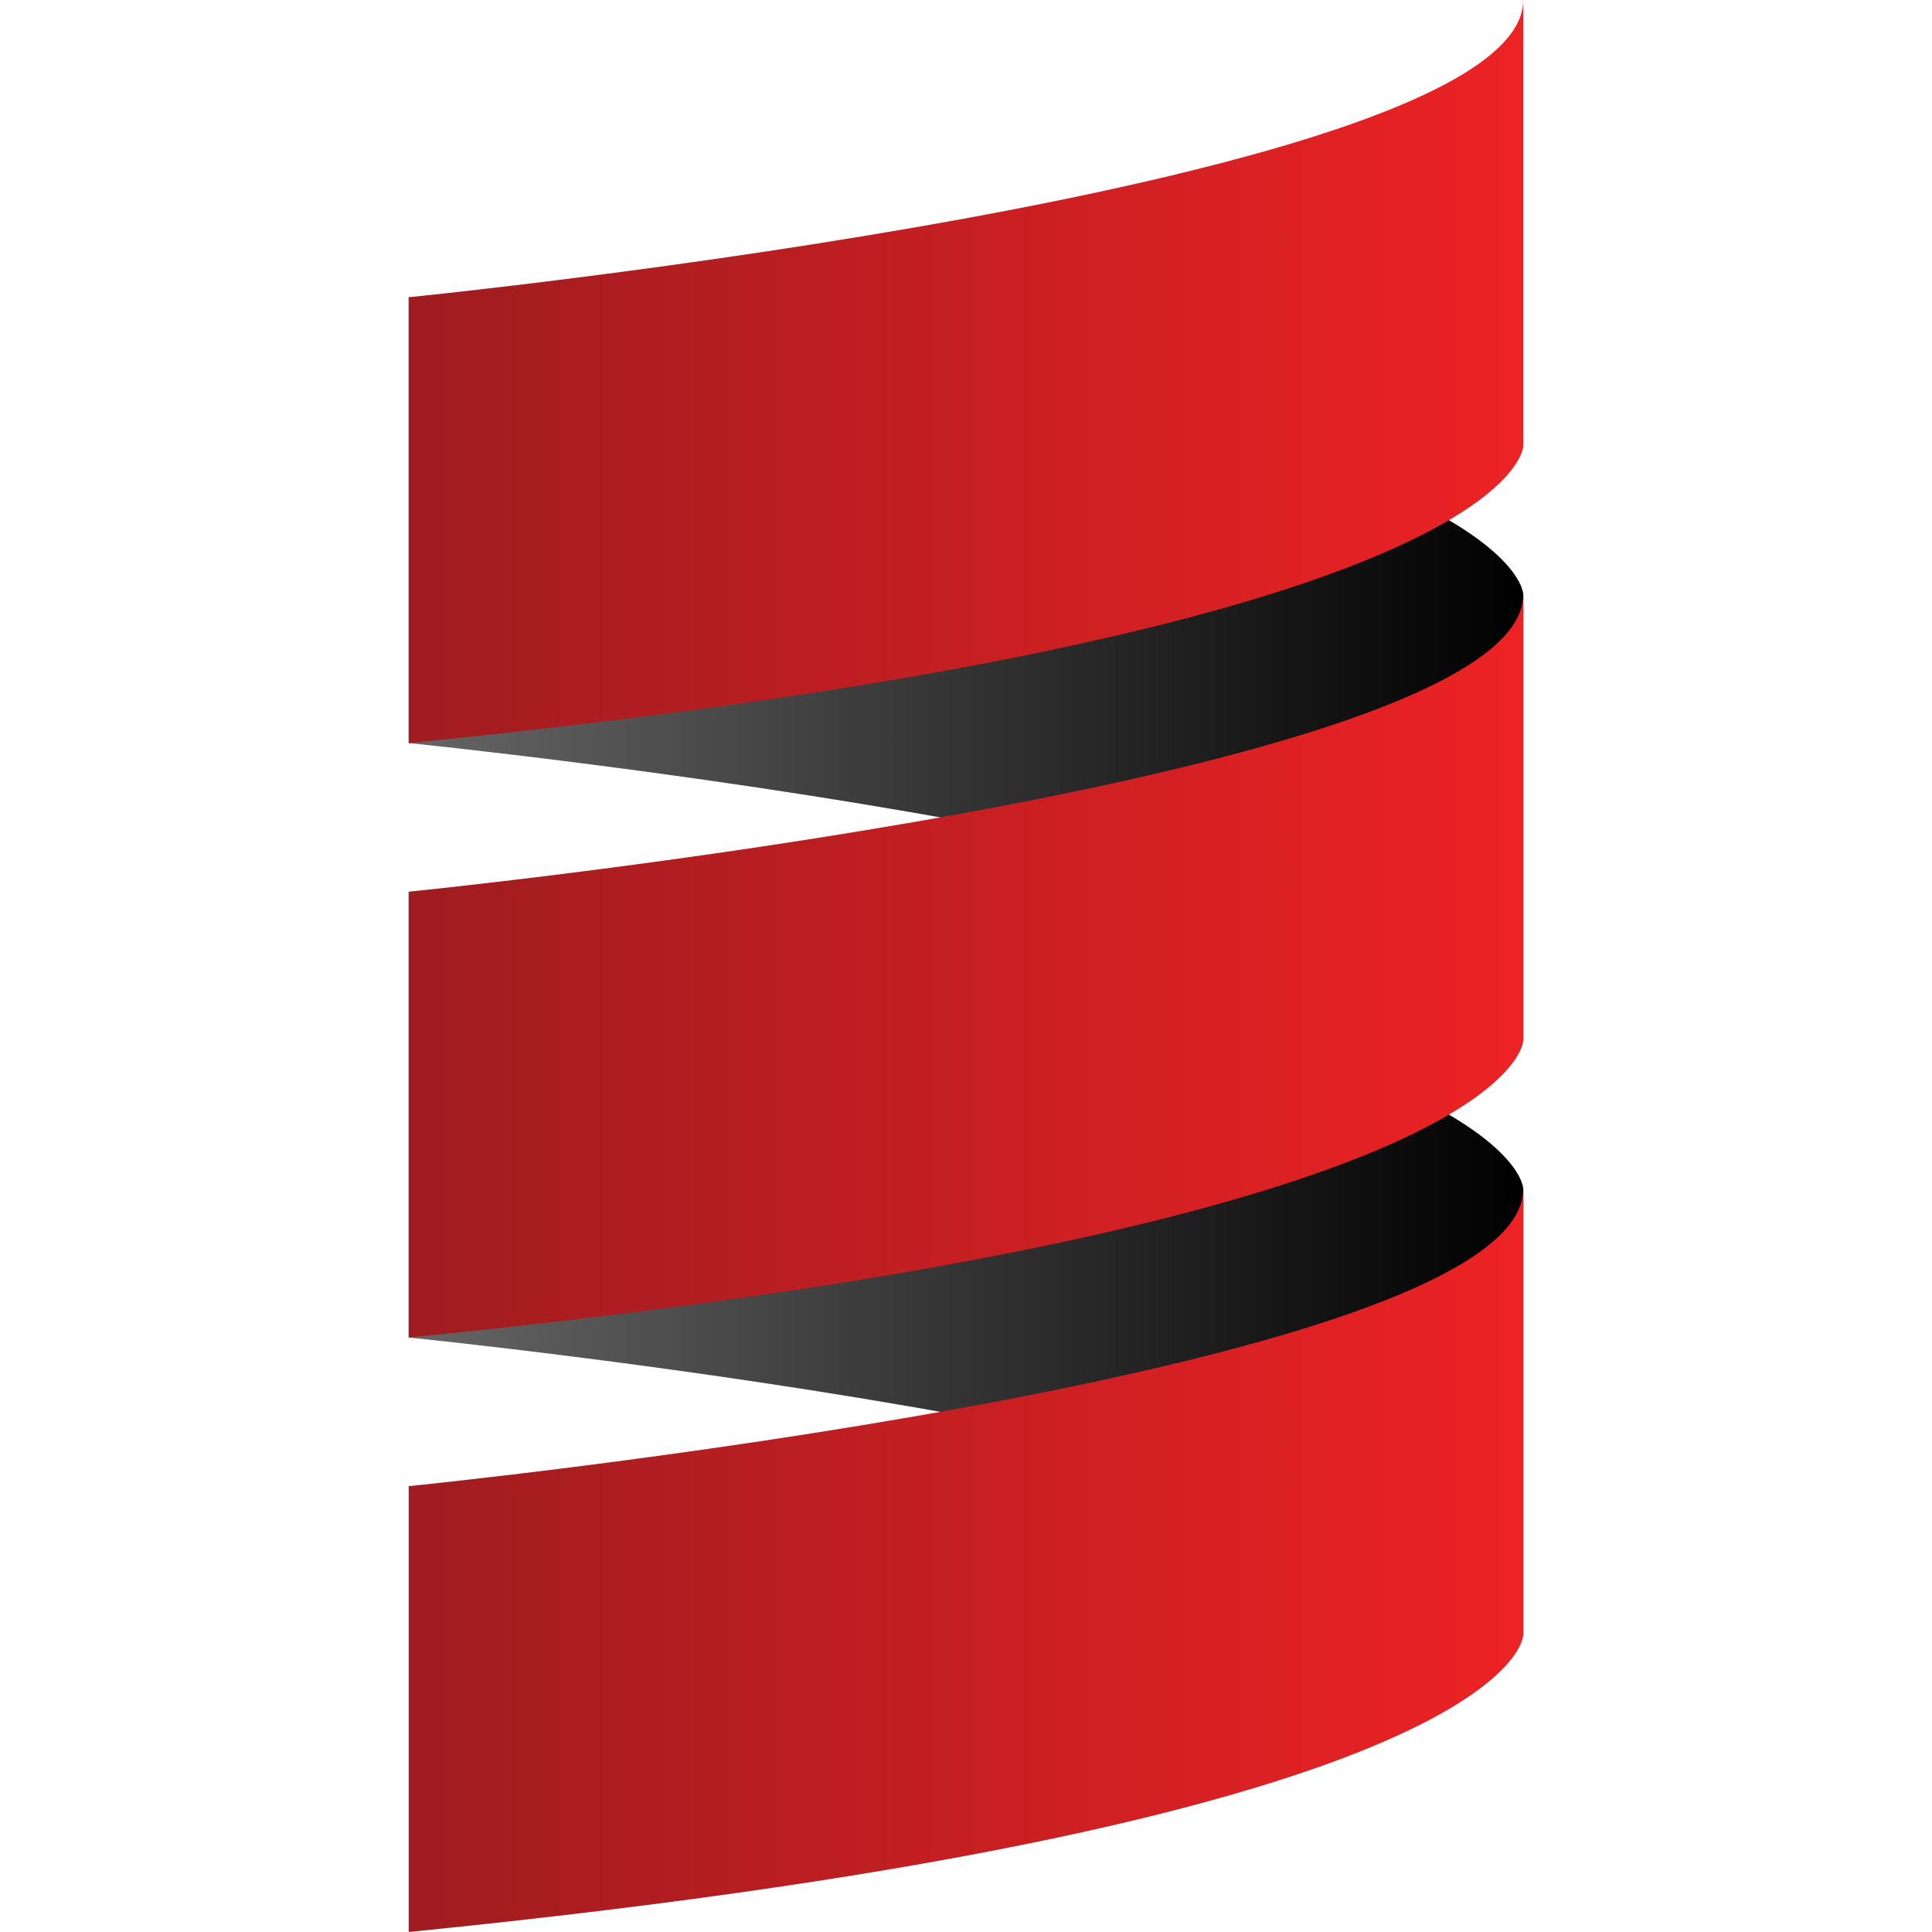
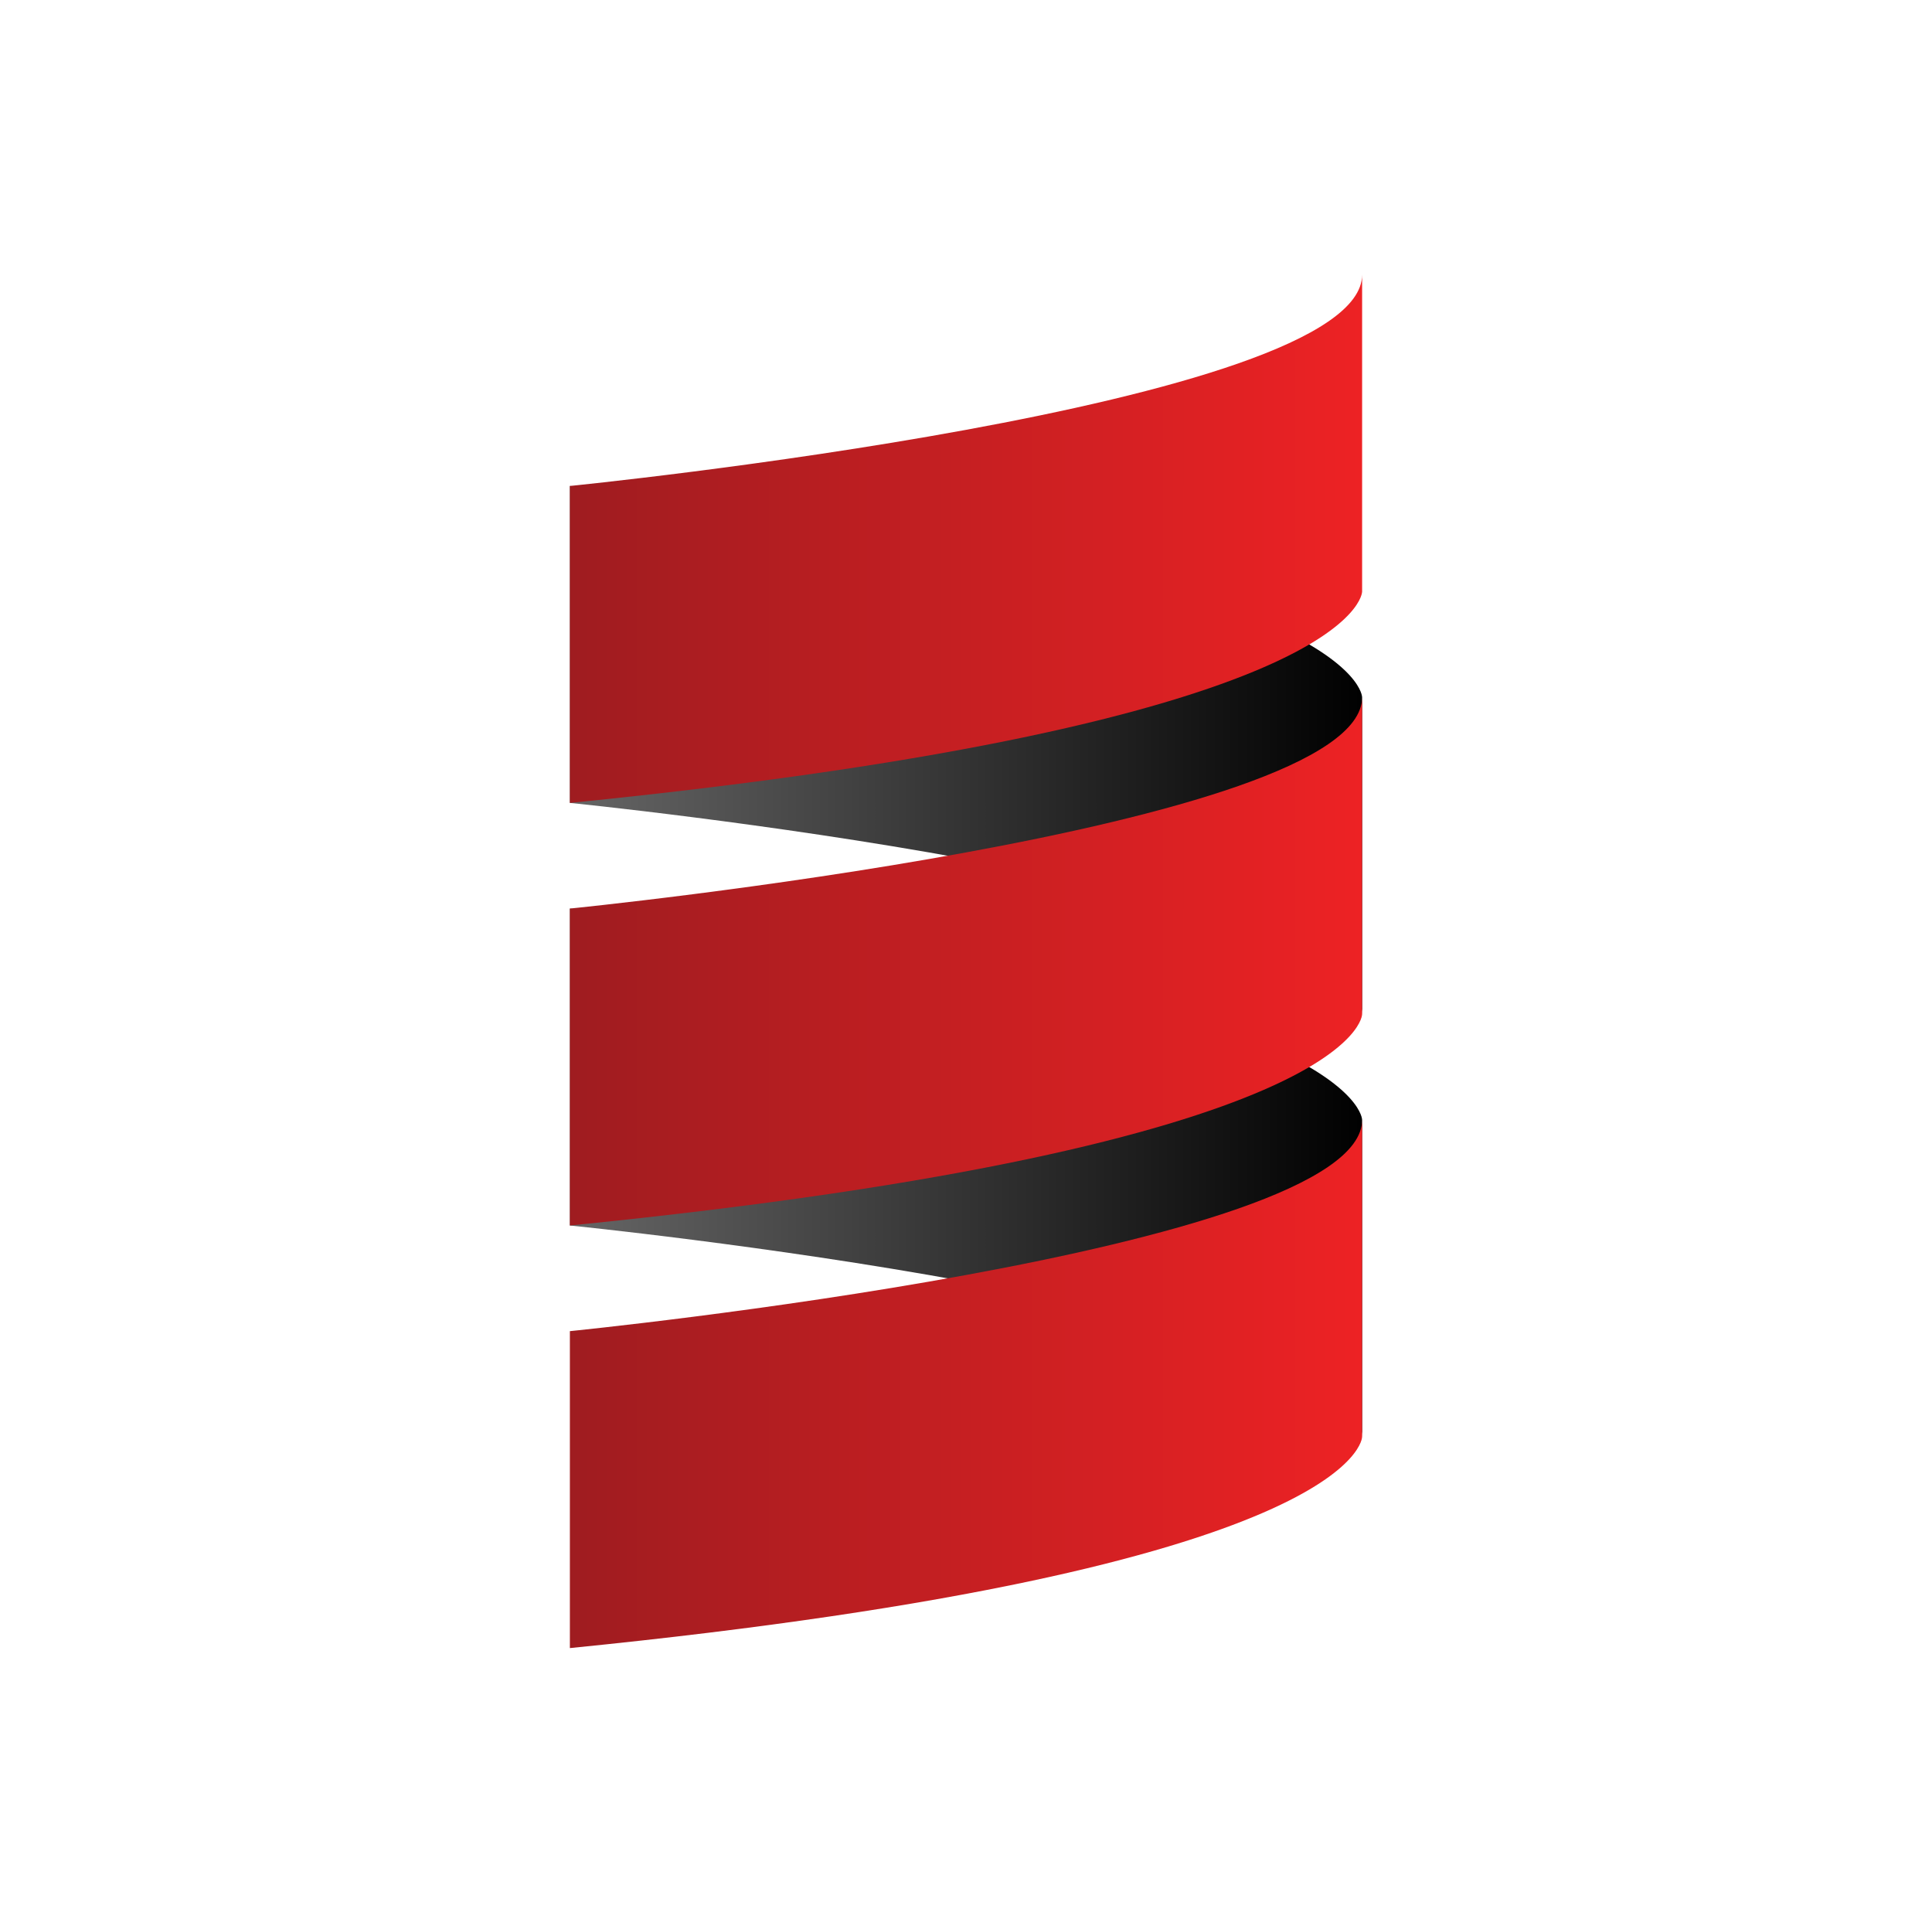
- <svg xmlns="http://www.w3.org/2000/svg" xmlns:xlink="http://www.w3.org/1999/xlink" width="64" height="64" viewBox="0 0 64 64">
+ <svg xmlns="http://www.w3.org/2000/svg" xmlns:xlink="http://www.w3.org/1999/xlink" width="281.385" height="280" viewBox="0 0 281.385 280">
  <linearGradient id="scala_a">
    <stop offset="0" stop-color="#656565" />
    <stop offset="1" stop-color="#010101" />
  </linearGradient>
-   <linearGradient id="scala_b" x1="13.528" x2="88.264" y1="-36.176" y2="-36.176" gradientUnits="userSpaceOnUse" xlink:href="#scala_a" />
-   <linearGradient id="scala_c" x1="13.528" x2="88.264" y1="3.91" y2="3.91" gradientUnits="userSpaceOnUse" xlink:href="#scala_a" />
+   <linearGradient id="scala_b" x1="13.528" x2="88.264" y1="-36.176" y2="-36.176" gradientTransform="translate(62.38462 164.6154) scale(1.53846)" gradientUnits="userSpaceOnUse" xlink:href="#scala_a" />
+   <linearGradient id="scala_c" x1="13.528" x2="88.264" y1="3.91" y2="3.91" gradientTransform="translate(62.38462 164.6154) scale(1.53846)" gradientUnits="userSpaceOnUse" xlink:href="#scala_a" />
  <linearGradient id="scala_d">
    <stop offset="0" stop-color="#9f1c20" />
    <stop offset="1" stop-color="#ed2224" />
  </linearGradient>
-   <linearGradient id="scala_e" x1="13.528" x2="88.264" y1="-55.974" y2="-55.974" gradientUnits="userSpaceOnUse" xlink:href="#scala_d" />
-   <linearGradient id="scala_f" x1="13.528" x2="88.264" y1="-15.87" y2="-15.87" gradientUnits="userSpaceOnUse" xlink:href="#scala_d" />
-   <linearGradient id="scala_g" x1="13.528" x2="88.264" y1="24.22" y2="24.22" gradientUnits="userSpaceOnUse" xlink:href="#scala_d" />
-   <path fill="url(#scala_b)" d="M13.4-31s75 7.5 75 20v-30s0-12.5-75-20z" transform="translate(6.941539 39.87692) scale(.4923)" />
-   <path fill="url(#scala_c)" d="M13.4 9s75 7.5 75 20V-1s0-12.5-75-20z" transform="translate(6.941539 39.87692) scale(.4923)" />
-   <path fill="url(#scala_e)" d="M88.4-81v30s0 12.5-75 20v-30s75-7.5 75-20" transform="translate(6.941539 39.87692) scale(.4923)" />
-   <path fill="url(#scala_f)" d="M13.4-21s75-7.5 75-20v30s0 12.5-75 20z" transform="translate(6.941539 39.87692) scale(.4923)" />
-   <path fill="url(#scala_g)" d="M13.4 49V19s75-7.5 75-20v30s0 12.5-75 20" transform="translate(6.941539 39.87692) scale(.4923)" />
+   <linearGradient id="scala_e" x1="13.528" x2="88.264" y1="-55.974" y2="-55.974" gradientTransform="translate(62.38462 164.6154) scale(1.53846)" gradientUnits="userSpaceOnUse" xlink:href="#scala_d" />
+   <linearGradient id="scala_f" x1="13.528" x2="88.264" y1="-15.87" y2="-15.87" gradientTransform="translate(62.38462 164.6154) scale(1.53846)" gradientUnits="userSpaceOnUse" xlink:href="#scala_d" />
+   <linearGradient id="scala_g" x1="13.528" x2="88.264" y1="24.22" y2="24.22" gradientTransform="translate(62.38462 164.6154) scale(1.53846)" gradientUnits="userSpaceOnUse" xlink:href="#scala_d" />
+   <path fill="url(#scala_b)" stroke-width="1.538" d="M83 116.923s115.385 11.538 115.385 30.769v-46.154s0-19.231-115.385-30.769z" />
+   <path fill="url(#scala_c)" stroke-width="1.538" d="M83 178.462S198.385 190 198.385 209.231v-46.154s0-19.231-115.385-30.769z" />
+   <path fill="url(#scala_e)" stroke-width="1.538" d="M198.385 40v46.154s0 19.231-115.385 30.769V70.769S198.385 59.231 198.385 40" />
+   <path fill="url(#scala_f)" stroke-width="1.538" d="M83 132.308s115.385-11.538 115.385-30.769v46.154s0 19.231-115.385 30.769z" />
+   <path fill="url(#scala_g)" stroke-width="1.538" d="M83 240v-46.154s115.385-11.538 115.385-30.769v46.154S198.385 228.462 83 240" />
</svg>
